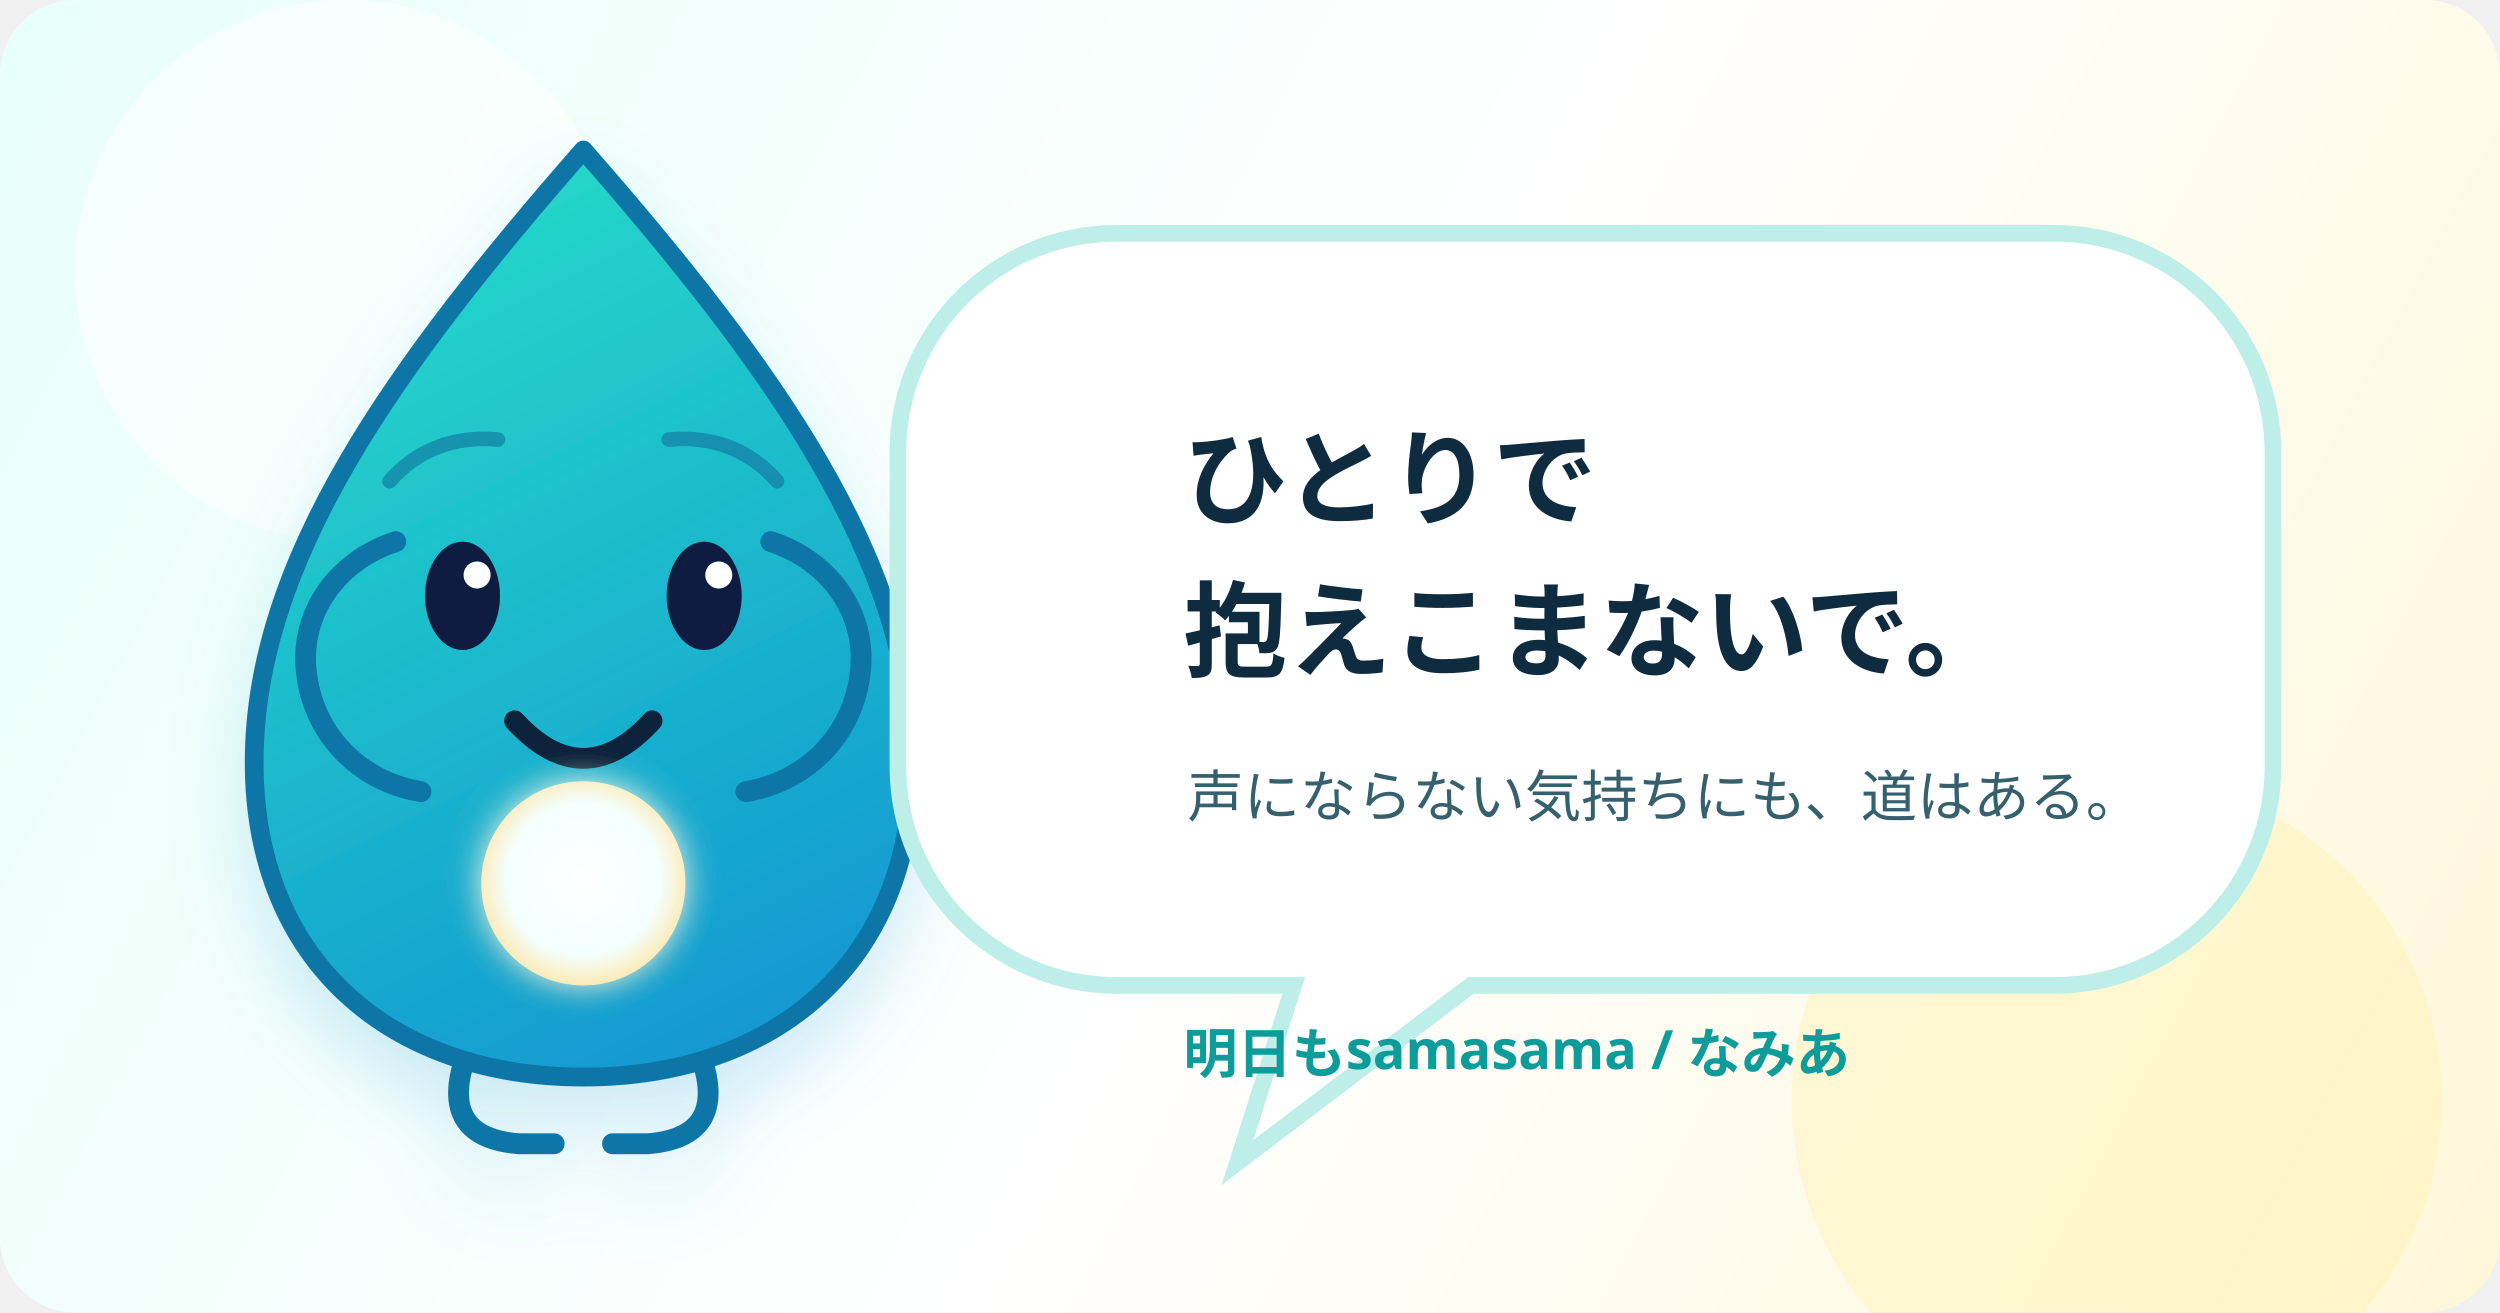
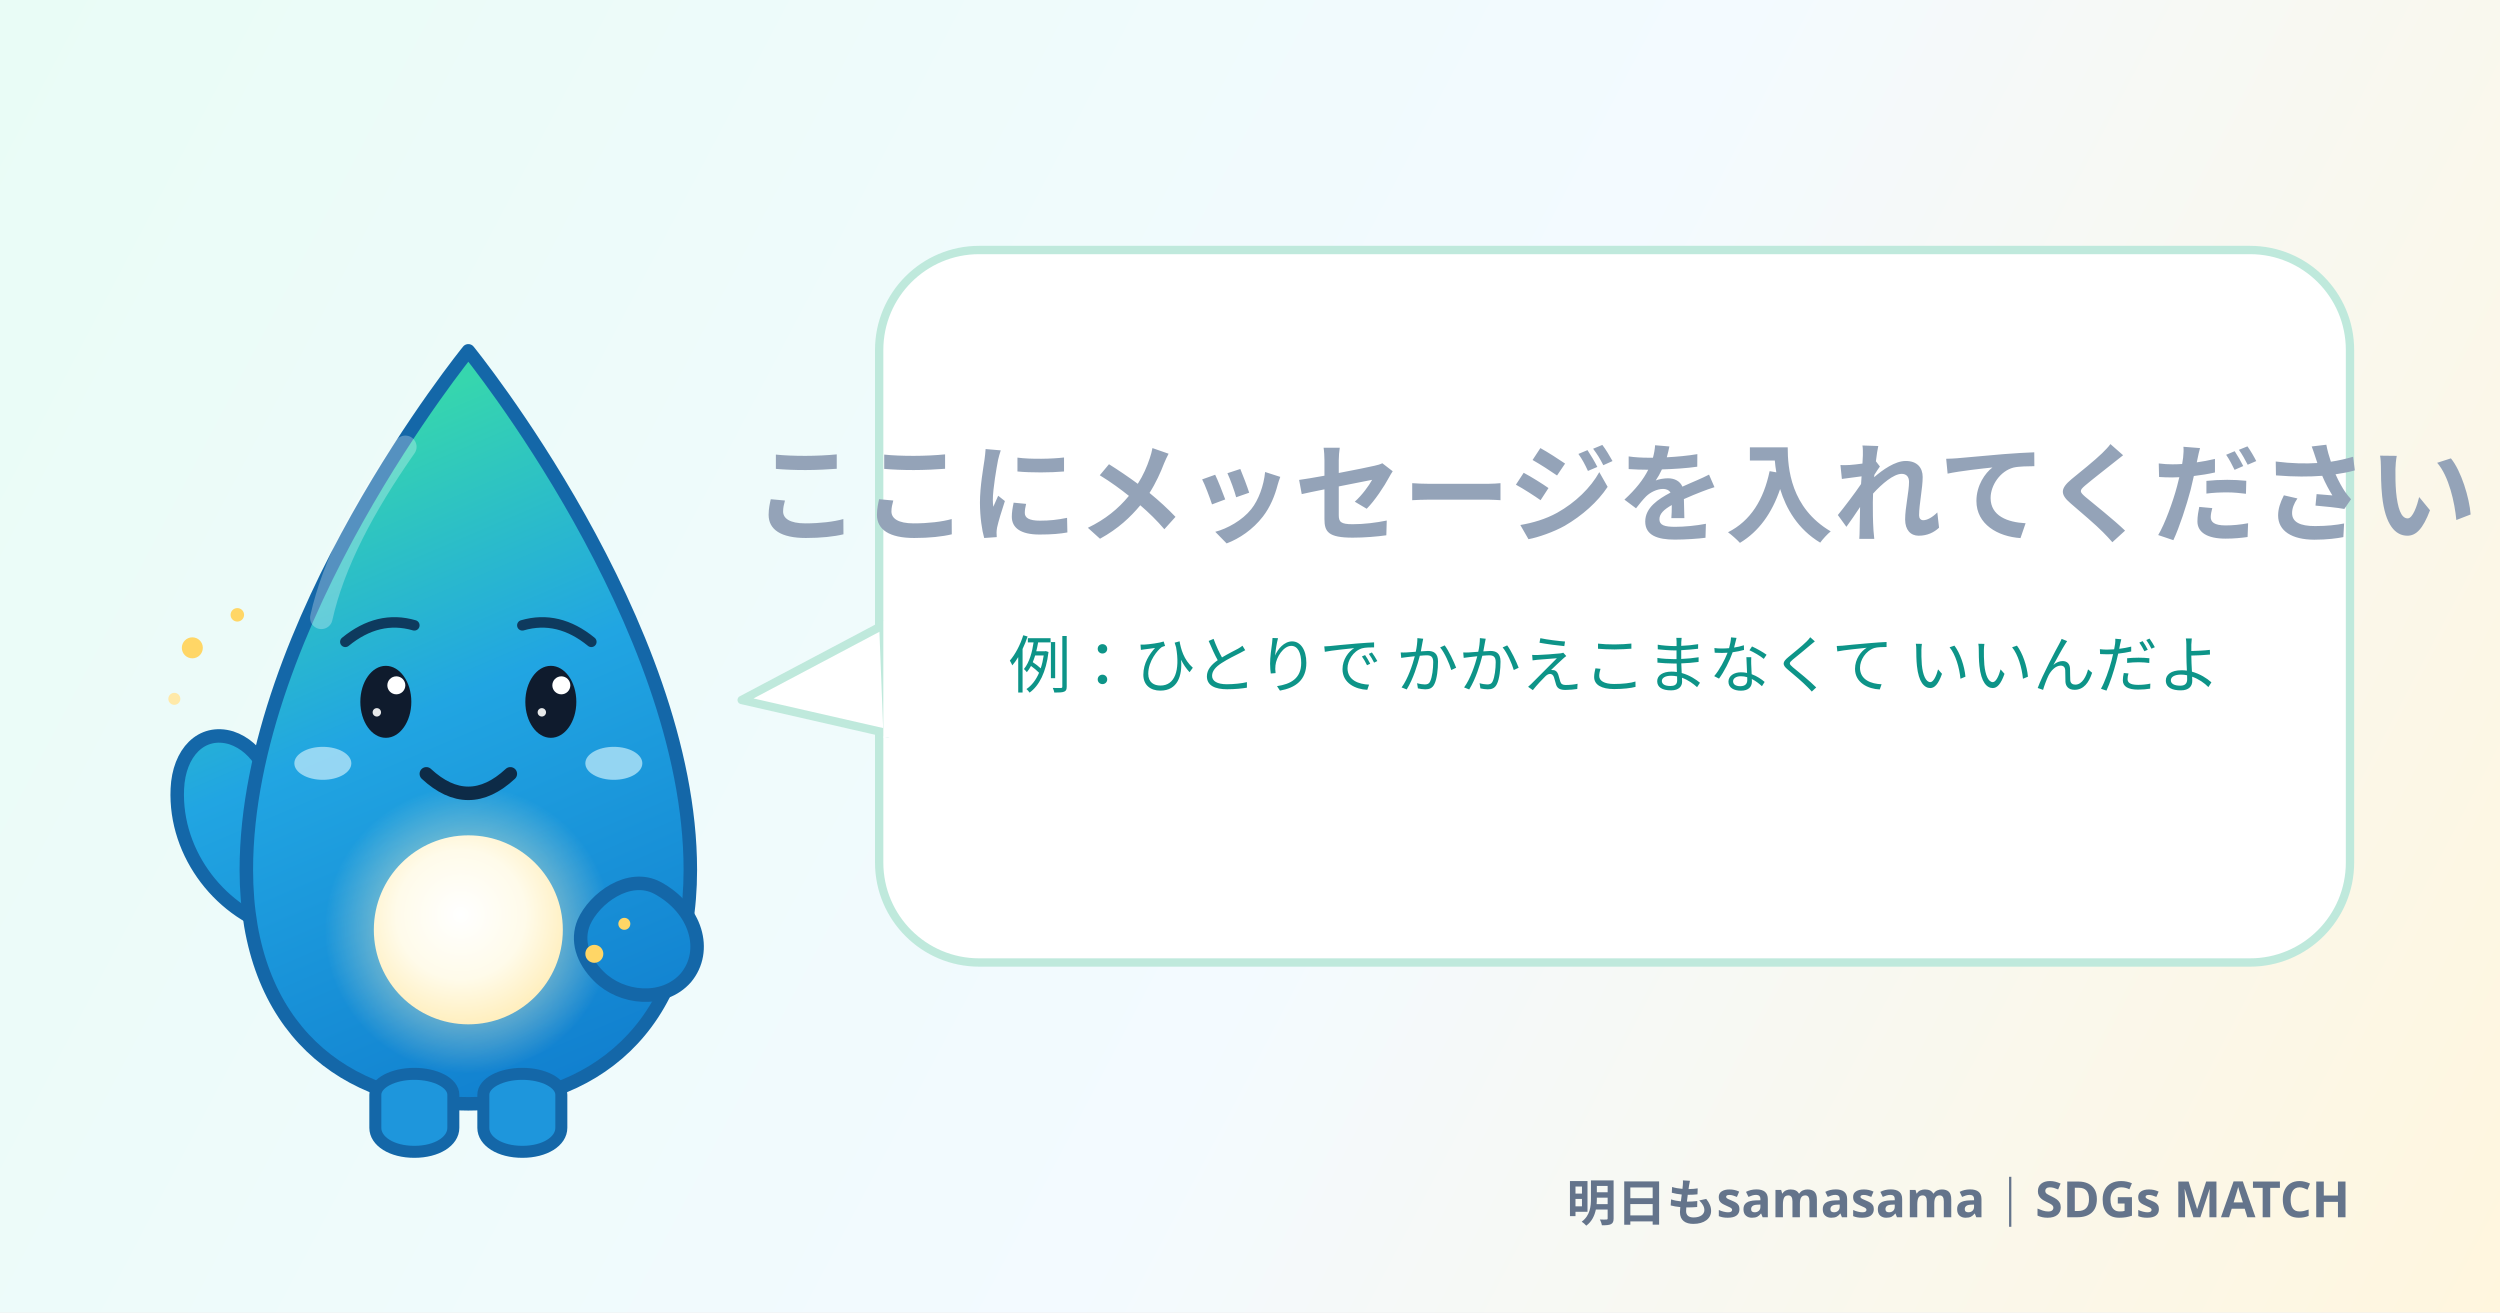
- <svg xmlns="http://www.w3.org/2000/svg" width="1200" height="630" viewBox="0 0 1200 630" role="img" aria-labelledby="title desc">
+ <svg xmlns="http://www.w3.org/2000/svg" width="1200" height="630" viewBox="0 0 1200 630" role="img" aria-labelledby="t d" font-family="'Hiragino Kaku Gothic ProN','Hiragino Sans','Noto Sans JP','Yu Gothic',sans-serif">
  <defs>
-     <linearGradient id="bg" x1="0" y1="0" x2="1200" y2="630" gradientUnits="userSpaceOnUse">
-       <stop stop-color="#e8fff9" />
-       <stop offset="0.52" stop-color="#ffffff" />
-       <stop offset="1" stop-color="#fff7d9" />
+     <linearGradient id="sbBg" x1="0" y1="0" x2="1200" y2="630" gradientUnits="userSpaceOnUse">
+       <stop offset="0" stop-color="#E9FCF6" />
+       <stop offset="0.55" stop-color="#F3FAFF" />
+       <stop offset="1" stop-color="#FFF6DE" />
    </linearGradient>
-     <linearGradient id="namia" x1="170" y1="90" x2="386" y2="520" gradientUnits="userSpaceOnUse">
-       <stop stop-color="#27dbc8" />
-       <stop offset="1" stop-color="#1094d2" />
+     <linearGradient id="sbBody" x1="120" y1="140" x2="300" y2="560" gradientUnits="userSpaceOnUse">
+       <stop offset="0" stop-color="#36D6AE" />
+       <stop offset="0.42" stop-color="#21A5E2" />
+       <stop offset="1" stop-color="#1180CF" />
    </linearGradient>
-     <radialGradient id="light" cx="50%" cy="48%" r="58%">
-       <stop stop-color="#ffffff" />
-       <stop offset="0.64" stop-color="#f4ffff" />
-       <stop offset="1" stop-color="#ffe39a" />
+     <radialGradient id="sbBelly" cx="46%" cy="42%" r="62%">
+       <stop offset="0" stop-color="#FFFFFF" />
+       <stop offset="0.55" stop-color="#FFFBEA" />
+       <stop offset="1" stop-color="#FFEDB8" />
    </radialGradient>
-     <filter id="shadow" x="-25%" y="-25%" width="150%" height="155%">
-       <feDropShadow dx="0" dy="18" stdDeviation="18" flood-color="#0a8fd4" flood-opacity="0.18" />
-     </filter>
-     <filter id="glow" x="-70%" y="-70%" width="240%" height="240%">
-       <feGaussianBlur stdDeviation="8" result="blur" />
-       <feMerge>
-         <feMergeNode in="blur" />
-         <feMergeNode in="SourceGraphic" />
-       </feMerge>
-     </filter>
+     <radialGradient id="sbGlow" cx="50%" cy="50%" r="50%">
+       <stop offset="0" stop-color="#FFF3C4" stop-opacity="0.9" />
+       <stop offset="1" stop-color="#FFF3C4" stop-opacity="0" />
+     </radialGradient>
  </defs>
-   <rect width="1200" height="630" rx="36" fill="url(#bg)" />
-   <circle cx="166" cy="130" r="130" fill="#ffffff" opacity="0.52" />
-   <circle cx="1016" cy="528" r="156" fill="#fff0a3" opacity="0.35" />
-   <g filter="url(#shadow)">
-     <path d="M280 72c91 104 158 197 158 294 0 96-66 151-158 151s-158-55-158-151c0-97 67-190 158-294z" fill="url(#namia)" stroke="#0876a7" stroke-width="9" stroke-linejoin="round" />
-     <path d="M190 260c-28 9-46 34-43 62 3 30 25 53 55 58" fill="none" stroke="#0876a7" stroke-width="10" stroke-linecap="round" />
-     <path d="M370 260c28 9 46 34 43 62-3 30-25 53-55 58" fill="none" stroke="#0876a7" stroke-width="10" stroke-linecap="round" />
-     <path d="M187 231c13-15 31-22 52-20" fill="none" stroke="#0a6e9b" stroke-width="7" stroke-linecap="round" opacity="0.58" />
-     <path d="M321 211c21-2 39 5 52 20" fill="none" stroke="#0a6e9b" stroke-width="7" stroke-linecap="round" opacity="0.58" />
-     <ellipse cx="222" cy="286" rx="18" ry="26" fill="#071d3f" />
-     <ellipse cx="338" cy="286" rx="18" ry="26" fill="#071d3f" />
-     <circle cx="229" cy="276" r="6.5" fill="#ffffff" />
-     <circle cx="345" cy="276" r="6.5" fill="#ffffff" />
-     <path d="M247 346c22 24 44 24 66 0" fill="none" stroke="#08213a" stroke-width="10" stroke-linecap="round" />
-     <circle cx="280" cy="424" r="49" fill="url(#light)" filter="url(#glow)" />
-     <path d="M222 512c-6 22 2 35 27 37h17" fill="none" stroke="#0876a7" stroke-width="10" stroke-linecap="round" />
-     <path d="M338 512c6 22-2 35-27 37h-17" fill="none" stroke="#0876a7" stroke-width="10" stroke-linecap="round" />
+   <rect width="1200" height="630" fill="url(#sbBg)" />
+   <g transform="translate(52,118) scale(0.72)">
+     <path d="M116 456 C76 446 44 406 46 362 C47 338 62 322 82 328 C100 334 110 354 112 376 C114 400 122 428 134 444 Z" fill="url(#sbBody)" stroke="#1467A8" stroke-width="9" stroke-linejoin="round" />
+     <path d="M240 70 C240 70 92 252 92 416 C92 522 158 572 240 572 C322 572 388 522 388 416 C388 252 240 70 240 70 Z" fill="url(#sbBody)" stroke="#1467A8" stroke-width="9" stroke-linejoin="round" />
+     <path d="M178 566 c0 -8 12 -14 26 -14 s26 6 26 14 v22 c0 9 -11 16 -26 16 s-26 -7 -26 -16 Z" fill="#1E96DC" stroke="#1467A8" stroke-width="8" stroke-linejoin="round" />
+     <path d="M250 566 c0 -8 12 -14 26 -14 s26 6 26 14 v22 c0 9 -11 16 -26 16 s-26 -7 -26 -16 Z" fill="#1E96DC" stroke="#1467A8" stroke-width="8" stroke-linejoin="round" />
+     <path d="M198 134 C170 174 150 212 142 248" fill="none" stroke="#FFFFFF" stroke-width="15" stroke-linecap="round" opacity="0.28" />
+     <circle cx="240" cy="456" r="96" fill="url(#sbGlow)" />
+     <circle cx="240" cy="456" r="63" fill="url(#sbBelly)" />
+     <path d="M366 428 C392 442 400 470 385 488 C370 505 342 502 327 487 C316 476 312 463 317 451 C324 435 347 418 366 428 Z" fill="url(#sbBody)" stroke="#1467A8" stroke-width="9" stroke-linejoin="round" />
+     <path d="M158 264 q22 -18 46 -11" fill="none" stroke="#0E3A5E" stroke-width="7" stroke-linecap="round" />
+     <path d="M276 253 q24 -7 46 11" fill="none" stroke="#0E3A5E" stroke-width="7" stroke-linecap="round" />
+     <ellipse cx="185" cy="304" rx="17" ry="24" fill="#0F1B2D" />
+     <ellipse cx="295" cy="304" rx="17" ry="24" fill="#0F1B2D" />
+     <circle cx="192" cy="293" r="6" fill="#FFFFFF" />
+     <circle cx="179" cy="311" r="2.8" fill="#FFFFFF" opacity="0.9" />
+     <circle cx="302" cy="293" r="6" fill="#FFFFFF" />
+     <circle cx="289" cy="311" r="2.8" fill="#FFFFFF" opacity="0.9" />
+     <ellipse cx="143" cy="345" rx="19" ry="11" fill="#A9DFF6" opacity="0.85" />
+     <ellipse cx="337" cy="345" rx="19" ry="11" fill="#A9DFF6" opacity="0.85" />
+     <path d="M212 352 q28 26 56 0" fill="none" stroke="#0D2B47" stroke-width="9" stroke-linecap="round" />
+     <circle cx="56" cy="268" r="7" fill="#FFD666" />
+     <circle cx="86" cy="246" r="4.5" fill="#FFD666" />
+     <circle cx="44" cy="302" r="4" fill="#FFE9A8" />
+     <circle cx="324" cy="472" r="6" fill="#FFD666" />
+     <circle cx="344" cy="452" r="4" fill="#FFD666" />
  </g>
-   <path d="M536 112h450c58 0 105 47 105 105v151c0 58-47 105-105 105H706l-112 85 27-85h-85c-58 0-105-47-105-105V217c0-58 47-105 105-105z" fill="#ffffff" stroke="#bdeee8" stroke-width="8" />
-   <text x="568" y="248" fill="#0f2b3f" font-family="sans-serif" font-size="50" font-weight="800">ひとりで</text>
-   <text x="568" y="321" fill="#0f2b3f" font-family="sans-serif" font-size="50" font-weight="800">抱えこまないで。</text>
-   <text x="570" y="392" fill="#35606e" font-family="sans-serif" font-size="27">声にならない気持ちにも、道はある。</text>
-   <text x="568" y="515" fill="#0d9c9a" font-family="sans-serif" font-size="26" font-weight="700">明日もsamasama / なみあ</text>
+   <path d="M470 120 h610 a48 48 0 0 1 48 48 v246 a48 48 0 0 1 -48 48 h-610 a48 48 0 0 1 -48 -48 v-246 a48 48 0 0 1 48 -48 Z" fill="#FFFFFF" stroke="#BFE9DC" stroke-width="4" />
+   <path d="M424 300 L356 336 L426 352 Z" fill="#FFFFFF" stroke="#BFE9DC" stroke-width="4" stroke-linejoin="round" />
+   <rect x="424" y="298" width="10" height="56" fill="#FFFFFF" />
+   <text x="775" y="256" text-anchor="middle" font-size="52" font-weight="700" fill="#94A3B8">ここにメッセージを入れてください</text>
+   <text x="775" y="330" text-anchor="middle" font-size="30" fill="#0D9488">例：ひとりで かかえこまなくて いいんだよ</text>
+   <text x="1128" y="586" text-anchor="end" font-size="24" font-weight="700" fill="#64748B">明日もsamasama｜SDGs MATCH</text>
</svg>
